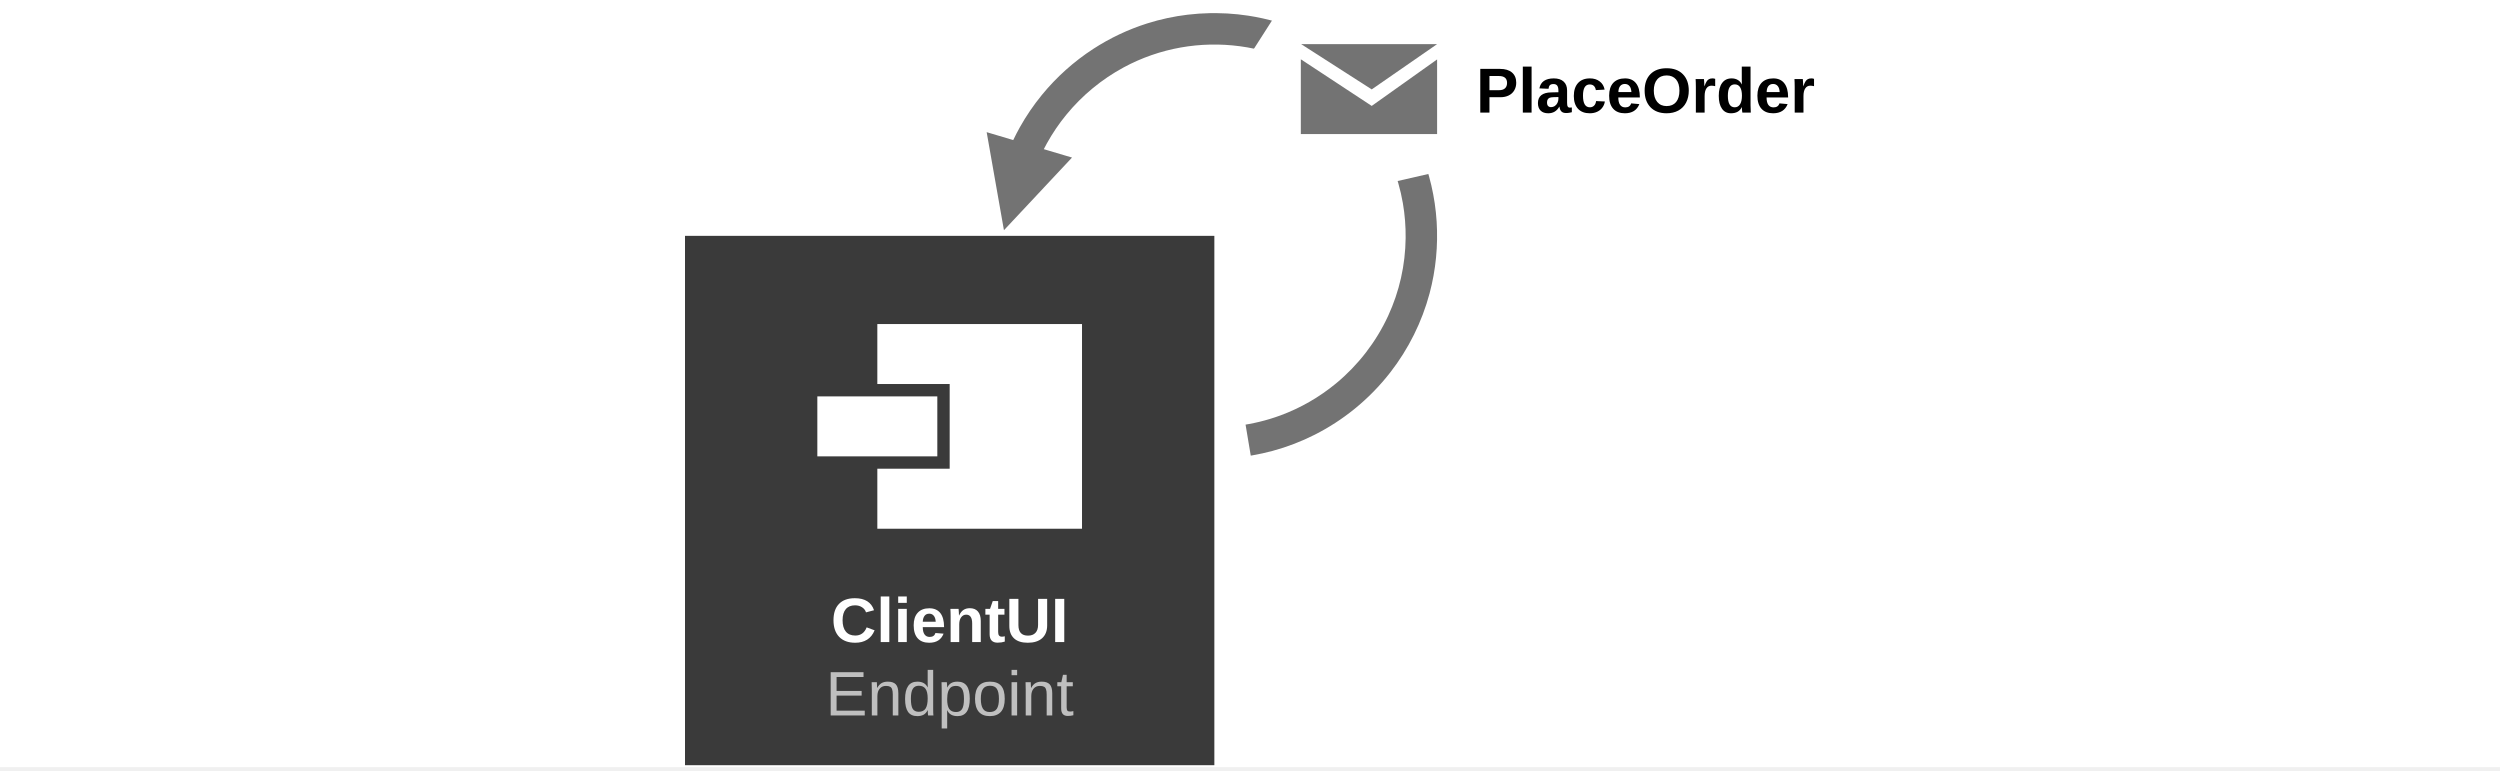
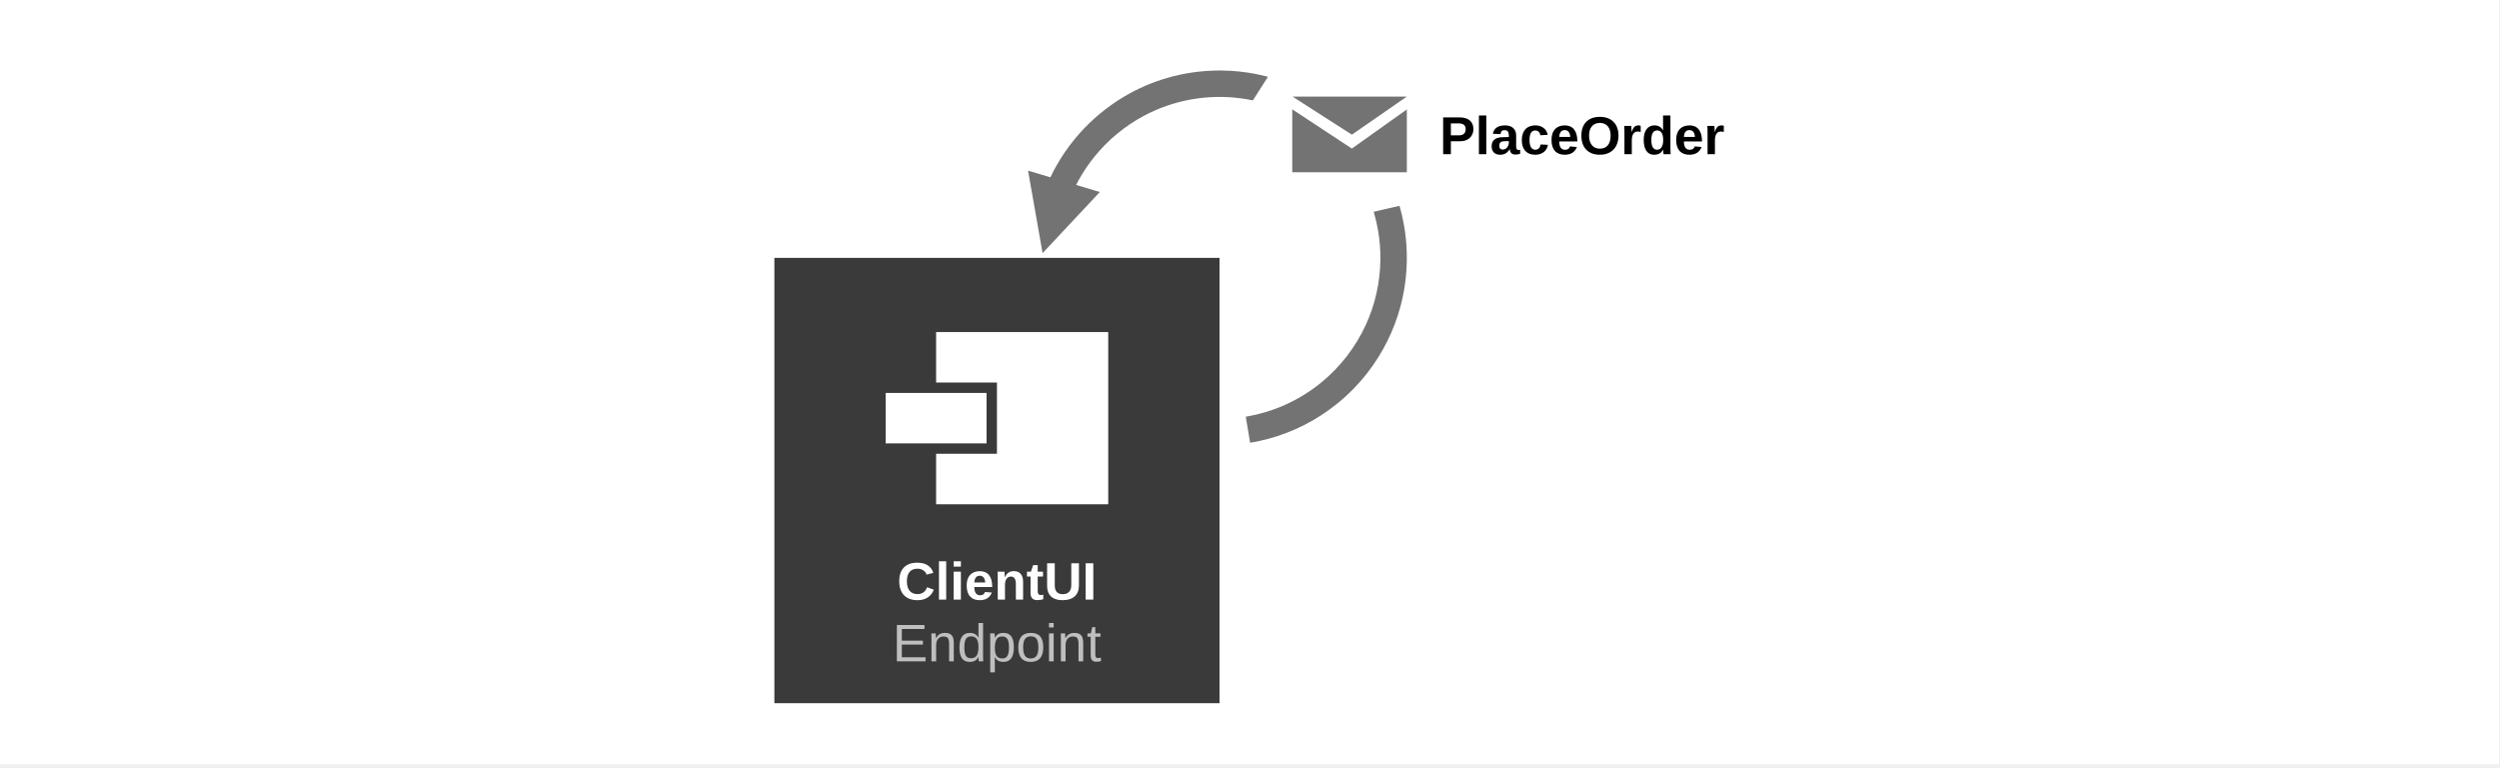
- <svg xmlns="http://www.w3.org/2000/svg" width="100%" height="100%" viewBox="0 0 477 147" version="1.1" xml:space="preserve" style="fill-rule:evenodd;clip-rule:evenodd;stroke-linejoin:round;stroke-miterlimit:1.414;">
-   <rect id="Artboard2" x="0" y="0" width="477" height="146.37" style="fill:none;" />
+ <svg xmlns="http://www.w3.org/2000/svg" width="100%" height="100%" viewBox="0 0 567 174" version="1.1" xml:space="preserve" style="fill-rule:evenodd;clip-rule:evenodd;stroke-linejoin:round;stroke-miterlimit:1.414;">
+   <rect id="Artboard2" x="0" y="0" width="567" height="173.339" style="fill:none;" />
  <clipPath id="_clip1">
-     <rect x="0" y="0" width="477" height="146.37" />
+     <rect x="0" y="0" width="567" height="173.339" />
  </clipPath>
  <g clip-path="url(#_clip1)">
-     <rect x="0" y="0" width="477" height="146.37" style="fill:#fff;" />
+     <rect x="0" y="0" width="567" height="176.32" style="fill:#fff;" />
    <g>
-       <rect x="130.698" y="45" width="101" height="101" style="fill:#3a3a3a;" />
+       <rect x="175.698" y="58.485" width="101" height="101" style="fill:#3a3a3a;" />
      <g>
-         <path d="M167.395,61.829l0,11.441l13.803,0l0,16.16l-13.803,0l0,11.452l39.053,0l0,-39.053l-39.053,0Z" style="fill:#fff;fill-rule:nonzero;" />
-         <rect x="155.948" y="75.632" width="22.893" height="11.441" style="fill:#fff;fill-rule:nonzero;" />
+         <path d="M212.395,75.313l0,11.442l13.803,0l0,16.16l-13.803,0l0,11.452l39.053,0l0,-39.054l-39.053,0Z" style="fill:#fff;fill-rule:nonzero;" />
+         <rect x="200.948" y="89.117" width="22.893" height="11.441" style="fill:#fff;fill-rule:nonzero;" />
      </g>
-       <path d="M193.325,26.725c0.395,-0.827 0.815,-1.641 1.262,-2.441c1.218,-2.176 2.628,-4.244 4.207,-6.174c2.787,-3.405 6.101,-6.376 9.792,-8.774c3.193,-2.074 6.665,-3.717 10.296,-4.866c2.522,-0.797 5.118,-1.357 7.744,-1.67c1.411,-0.168 2.83,-0.262 4.251,-0.292c0.365,-0.006 0.73,-0.008 1.096,-0.007c0.727,0.007 1.454,0.027 2.18,0.069c1.343,0.077 2.682,0.217 4.011,0.42c3.715,0.568 7.351,1.634 10.784,3.162c4.992,2.222 9.539,5.415 13.333,9.347c3.679,3.813 6.638,8.309 8.674,13.201c1.794,4.311 2.862,8.916 3.157,13.575c0.291,4.596 -0.157,9.236 -1.344,13.687c-1.456,5.461 -4.019,10.61 -7.485,15.074c-2.016,2.596 -4.332,4.957 -6.887,7.024c-2.328,1.883 -4.855,3.52 -7.525,4.873c-2.57,1.303 -5.274,2.342 -8.055,3.095c-1.301,0.352 -2.617,0.638 -3.945,0.868l-0.227,0.038l-0.991,-5.918c0.205,-0.034 0.41,-0.07 0.615,-0.106c0.669,-0.124 1.335,-0.263 1.997,-0.422c1.373,-0.331 2.728,-0.742 4.053,-1.231c3.849,-1.421 7.448,-3.499 10.61,-6.112c4.218,-3.485 7.637,-7.914 9.931,-12.882c1.068,-2.314 1.891,-4.741 2.451,-7.228c0.562,-2.496 0.857,-5.052 0.886,-7.61c0.025,-2.23 -0.15,-4.462 -0.529,-6.66c-0.446,-2.587 -1.174,-5.124 -2.167,-7.554c-1.751,-4.283 -4.326,-8.217 -7.537,-11.546c-3.054,-3.165 -6.676,-5.775 -10.649,-7.661c-3.387,-1.608 -7.022,-2.684 -10.739,-3.181c-3.741,-0.5 -7.562,-0.421 -11.279,0.237c-3.801,0.674 -7.488,1.959 -10.885,3.791c-4.203,2.267 -7.949,5.364 -10.973,9.059c-1.392,1.701 -2.631,3.526 -3.695,5.449c-0.202,0.364 -0.397,0.731 -0.585,1.102l5.384,1.602l-12.99,13.863l-3.297,-18.71l5.07,1.509Z" style="fill:#737373;" />
+       <path d="M238.325,40.21c0.395,-0.827 0.815,-1.641 1.262,-2.441c1.218,-2.176 2.628,-4.244 4.207,-6.174c2.787,-3.406 6.101,-6.376 9.792,-8.774c3.193,-2.075 6.665,-3.717 10.296,-4.866c2.522,-0.798 5.118,-1.357 7.744,-1.67c1.411,-0.168 2.83,-0.262 4.251,-0.292c0.365,-0.006 0.73,-0.009 1.096,-0.007c0.727,0.007 1.454,0.027 2.18,0.069c1.343,0.076 2.682,0.216 4.011,0.42c3.715,0.568 7.351,1.634 10.784,3.162c4.992,2.222 9.539,5.415 13.333,9.347c3.679,3.813 6.638,8.309 8.674,13.201c1.794,4.311 2.862,8.915 3.157,13.575c0.291,4.596 -0.157,9.236 -1.344,13.687c-1.456,5.461 -4.019,10.61 -7.485,15.073c-2.016,2.596 -4.332,4.958 -6.887,7.025c-2.328,1.883 -4.855,3.519 -7.525,4.873c-2.57,1.303 -5.274,2.342 -8.055,3.095c-1.301,0.352 -2.617,0.637 -3.945,0.867l-0.227,0.038l-0.991,-5.917c0.205,-0.035 0.41,-0.07 0.615,-0.107c0.669,-0.123 1.335,-0.262 1.997,-0.421c1.373,-0.331 2.728,-0.743 4.053,-1.232c3.849,-1.42 7.448,-3.498 10.61,-6.111c4.218,-3.486 7.637,-7.914 9.931,-12.882c1.068,-2.314 1.891,-4.741 2.451,-7.228c0.562,-2.496 0.857,-5.052 0.886,-7.61c0.025,-2.23 -0.15,-4.462 -0.529,-6.66c-0.446,-2.587 -1.174,-5.125 -2.167,-7.555c-1.751,-4.282 -4.326,-8.217 -7.537,-11.545c-3.054,-3.165 -6.676,-5.775 -10.649,-7.661c-3.387,-1.608 -7.022,-2.684 -10.739,-3.181c-3.741,-0.5 -7.562,-0.421 -11.279,0.237c-3.801,0.673 -7.488,1.959 -10.885,3.791c-4.203,2.267 -7.949,5.363 -10.973,9.059c-1.392,1.7 -2.631,3.526 -3.695,5.449c-0.202,0.364 -0.397,0.731 -0.585,1.101l5.384,1.603l-12.99,13.863l-3.297,-18.71l5.07,1.509Z" style="fill:#737373;" />
      <g>
-         <path d="M245.198,0l-8,12.514l10,26.486l48,-11l-21.787,-25.558l-28.213,-2.442Z" style="fill:#fff;" />
-         <path id="email-3-icon" d="M261.723,17.058l-13.468,-8.638l25.943,0l-12.475,8.638Zm0,3.152l-13.525,-8.898l0,14.268l26,0l0,-14.242l-12.475,8.872Z" style="fill:#737373;fill-rule:nonzero;" />
+         <path d="M290.198,13.485l-8,12.514l10,26.486l48,-11l-21.787,-25.558l-28.213,-2.442Z" style="fill:#fff;" />
+         <path id="email-3-icon" d="M306.723,30.543l-13.468,-8.638l25.943,0l-12.475,8.638Zm0,3.152l-13.525,-8.898l0,14.268l26,0l0,-14.242l-12.475,8.872Z" style="fill:#737373;fill-rule:nonzero;" />
      </g>
-       <g transform="matrix(1,0,0,1,35.221,33.0311)">
+       <g transform="matrix(1,0,0,1,80.221,46.5159)">
        <text x="123.31px" y="89.48px" style="font-family:'Arial-BoldMT', 'Arial', sans-serif;font-weight:700;font-size:12px;fill:#fff;">ClientUI</text>
        <text x="122.291px" y="103.48px" style="font-family:'ArialMT', 'Arial', sans-serif;font-size:12px;fill:#bfbfbf;">Endpoint</text>
      </g>
-       <text x="281.624px" y="21.486px" style="font-family:'Arial-BoldMT', 'Arial', sans-serif;font-weight:700;font-size:12.12px;">PlaceOrder</text>
+       <text x="326.624px" y="34.971px" style="font-family:'Arial-BoldMT', 'Arial', sans-serif;font-weight:700;font-size:12.12px;">PlaceOrder</text>
    </g>
  </g>
</svg>
